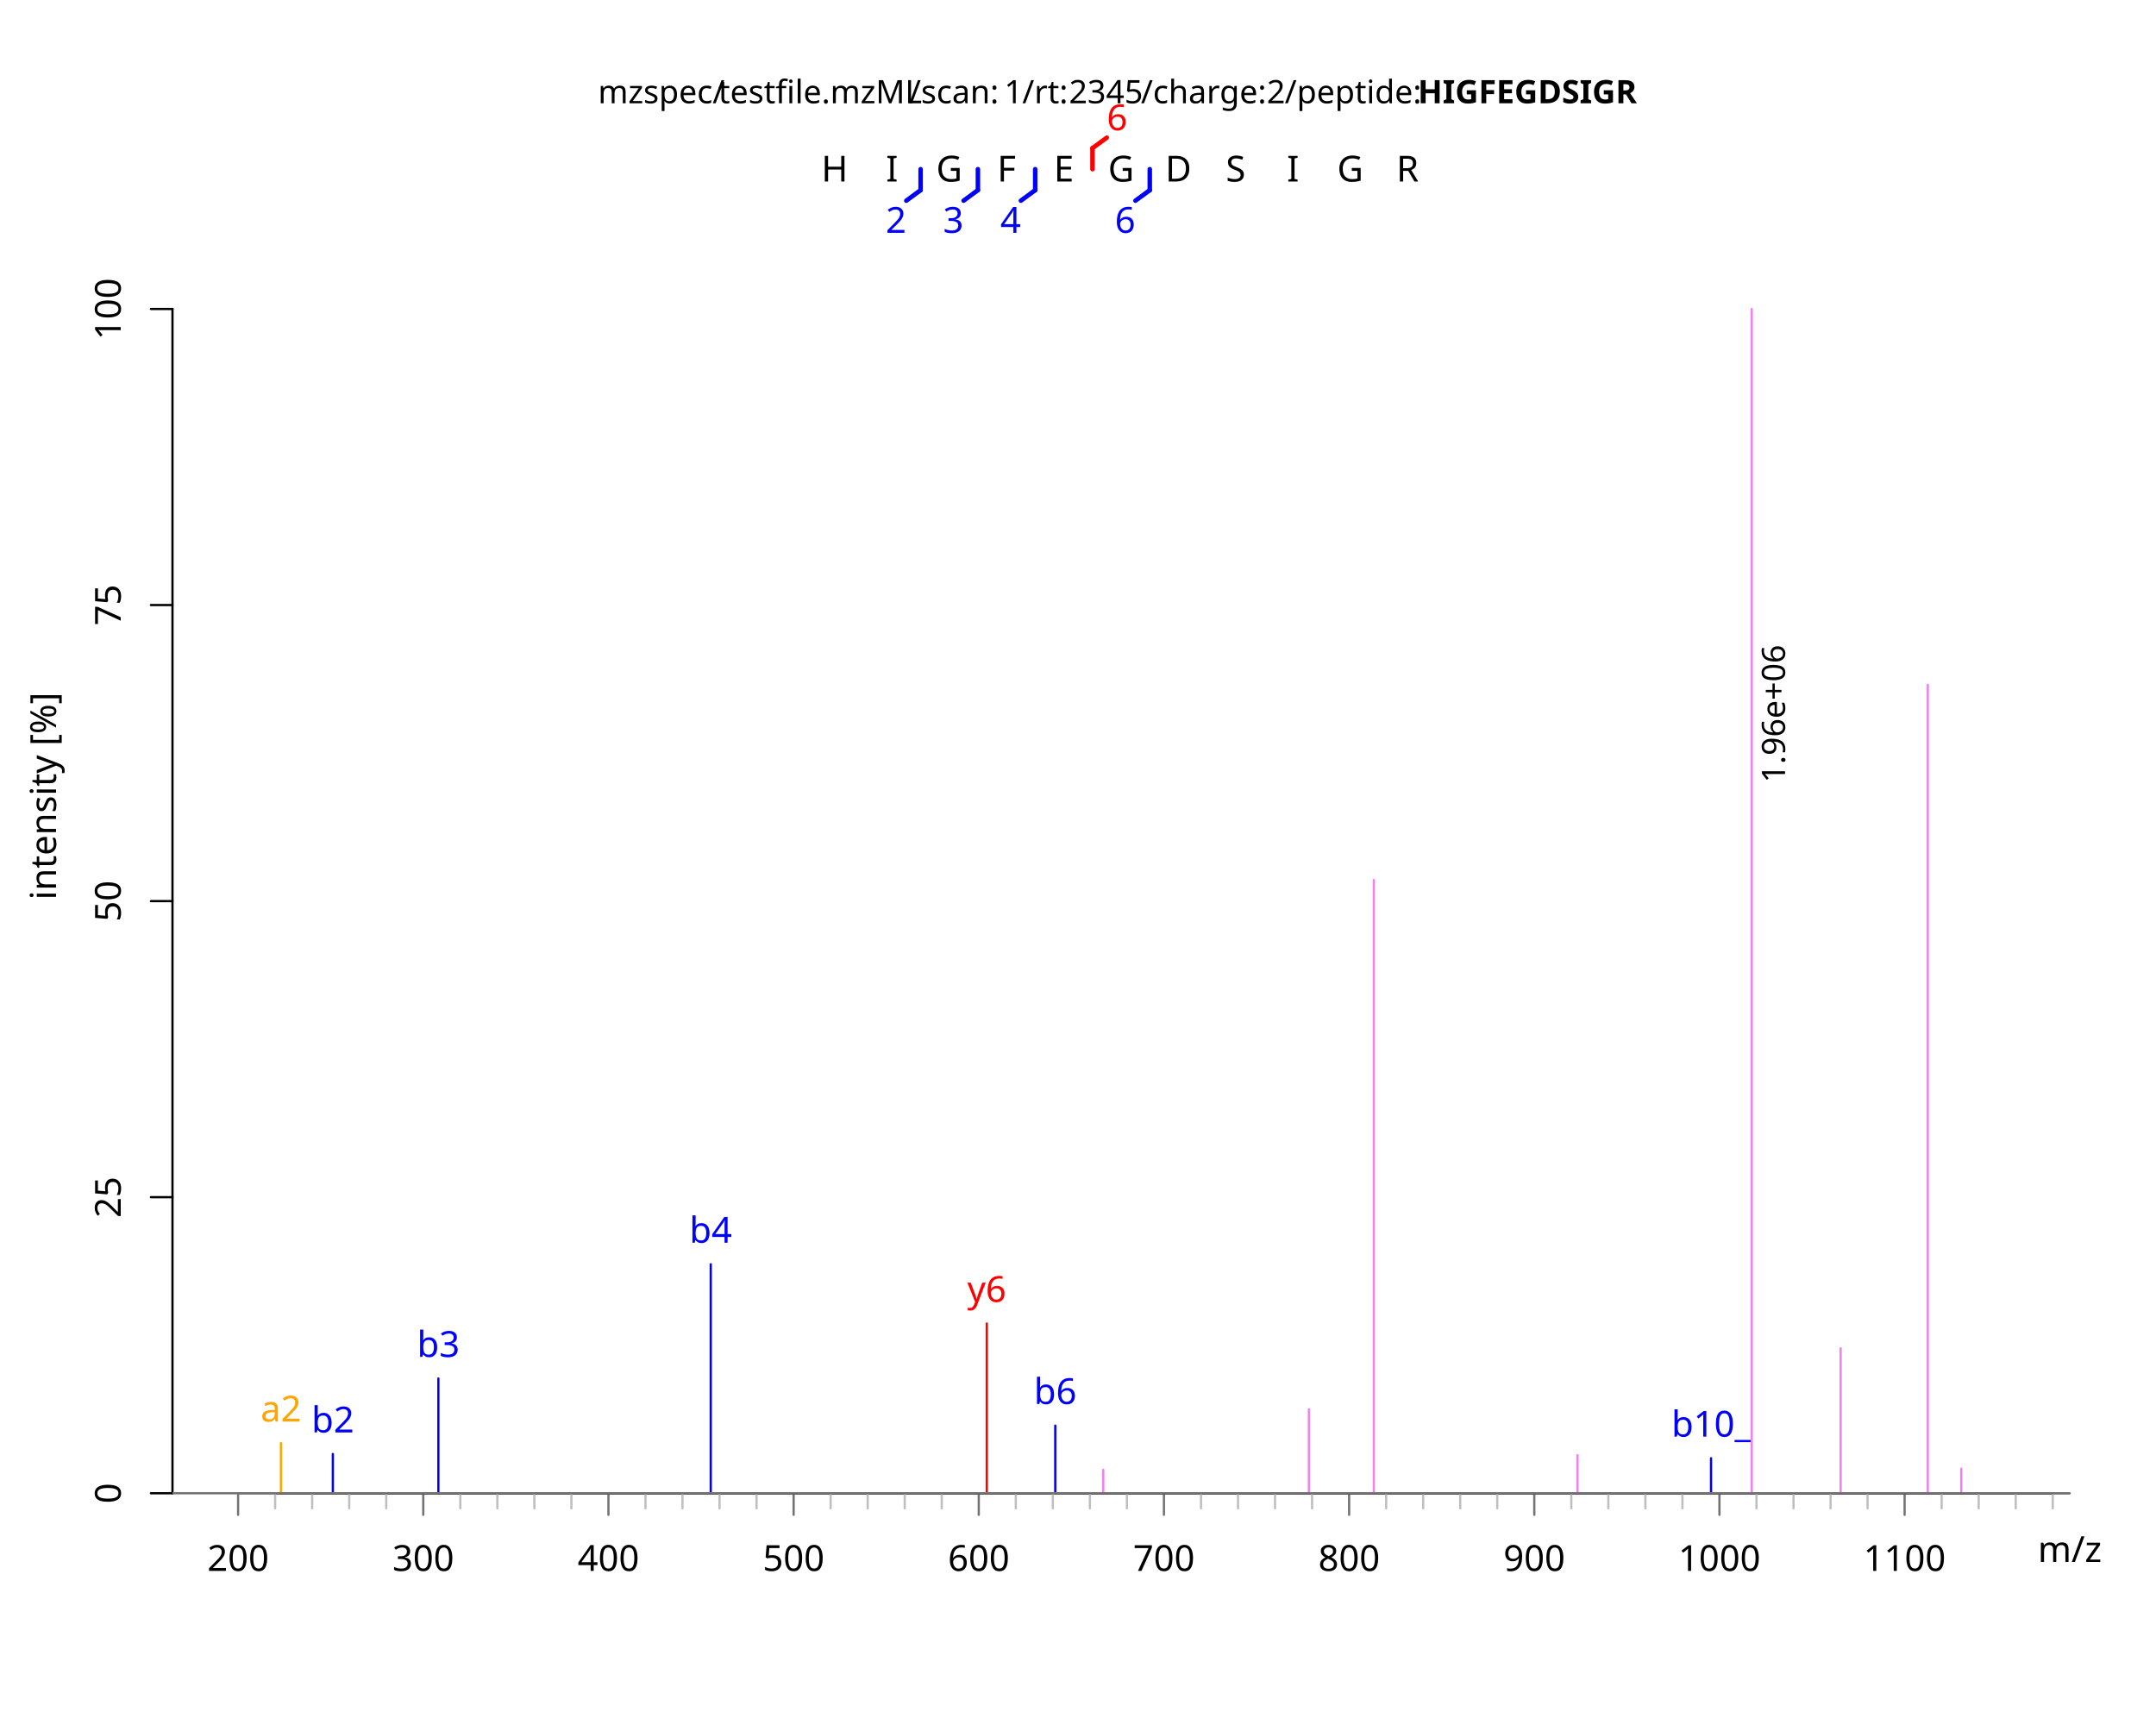
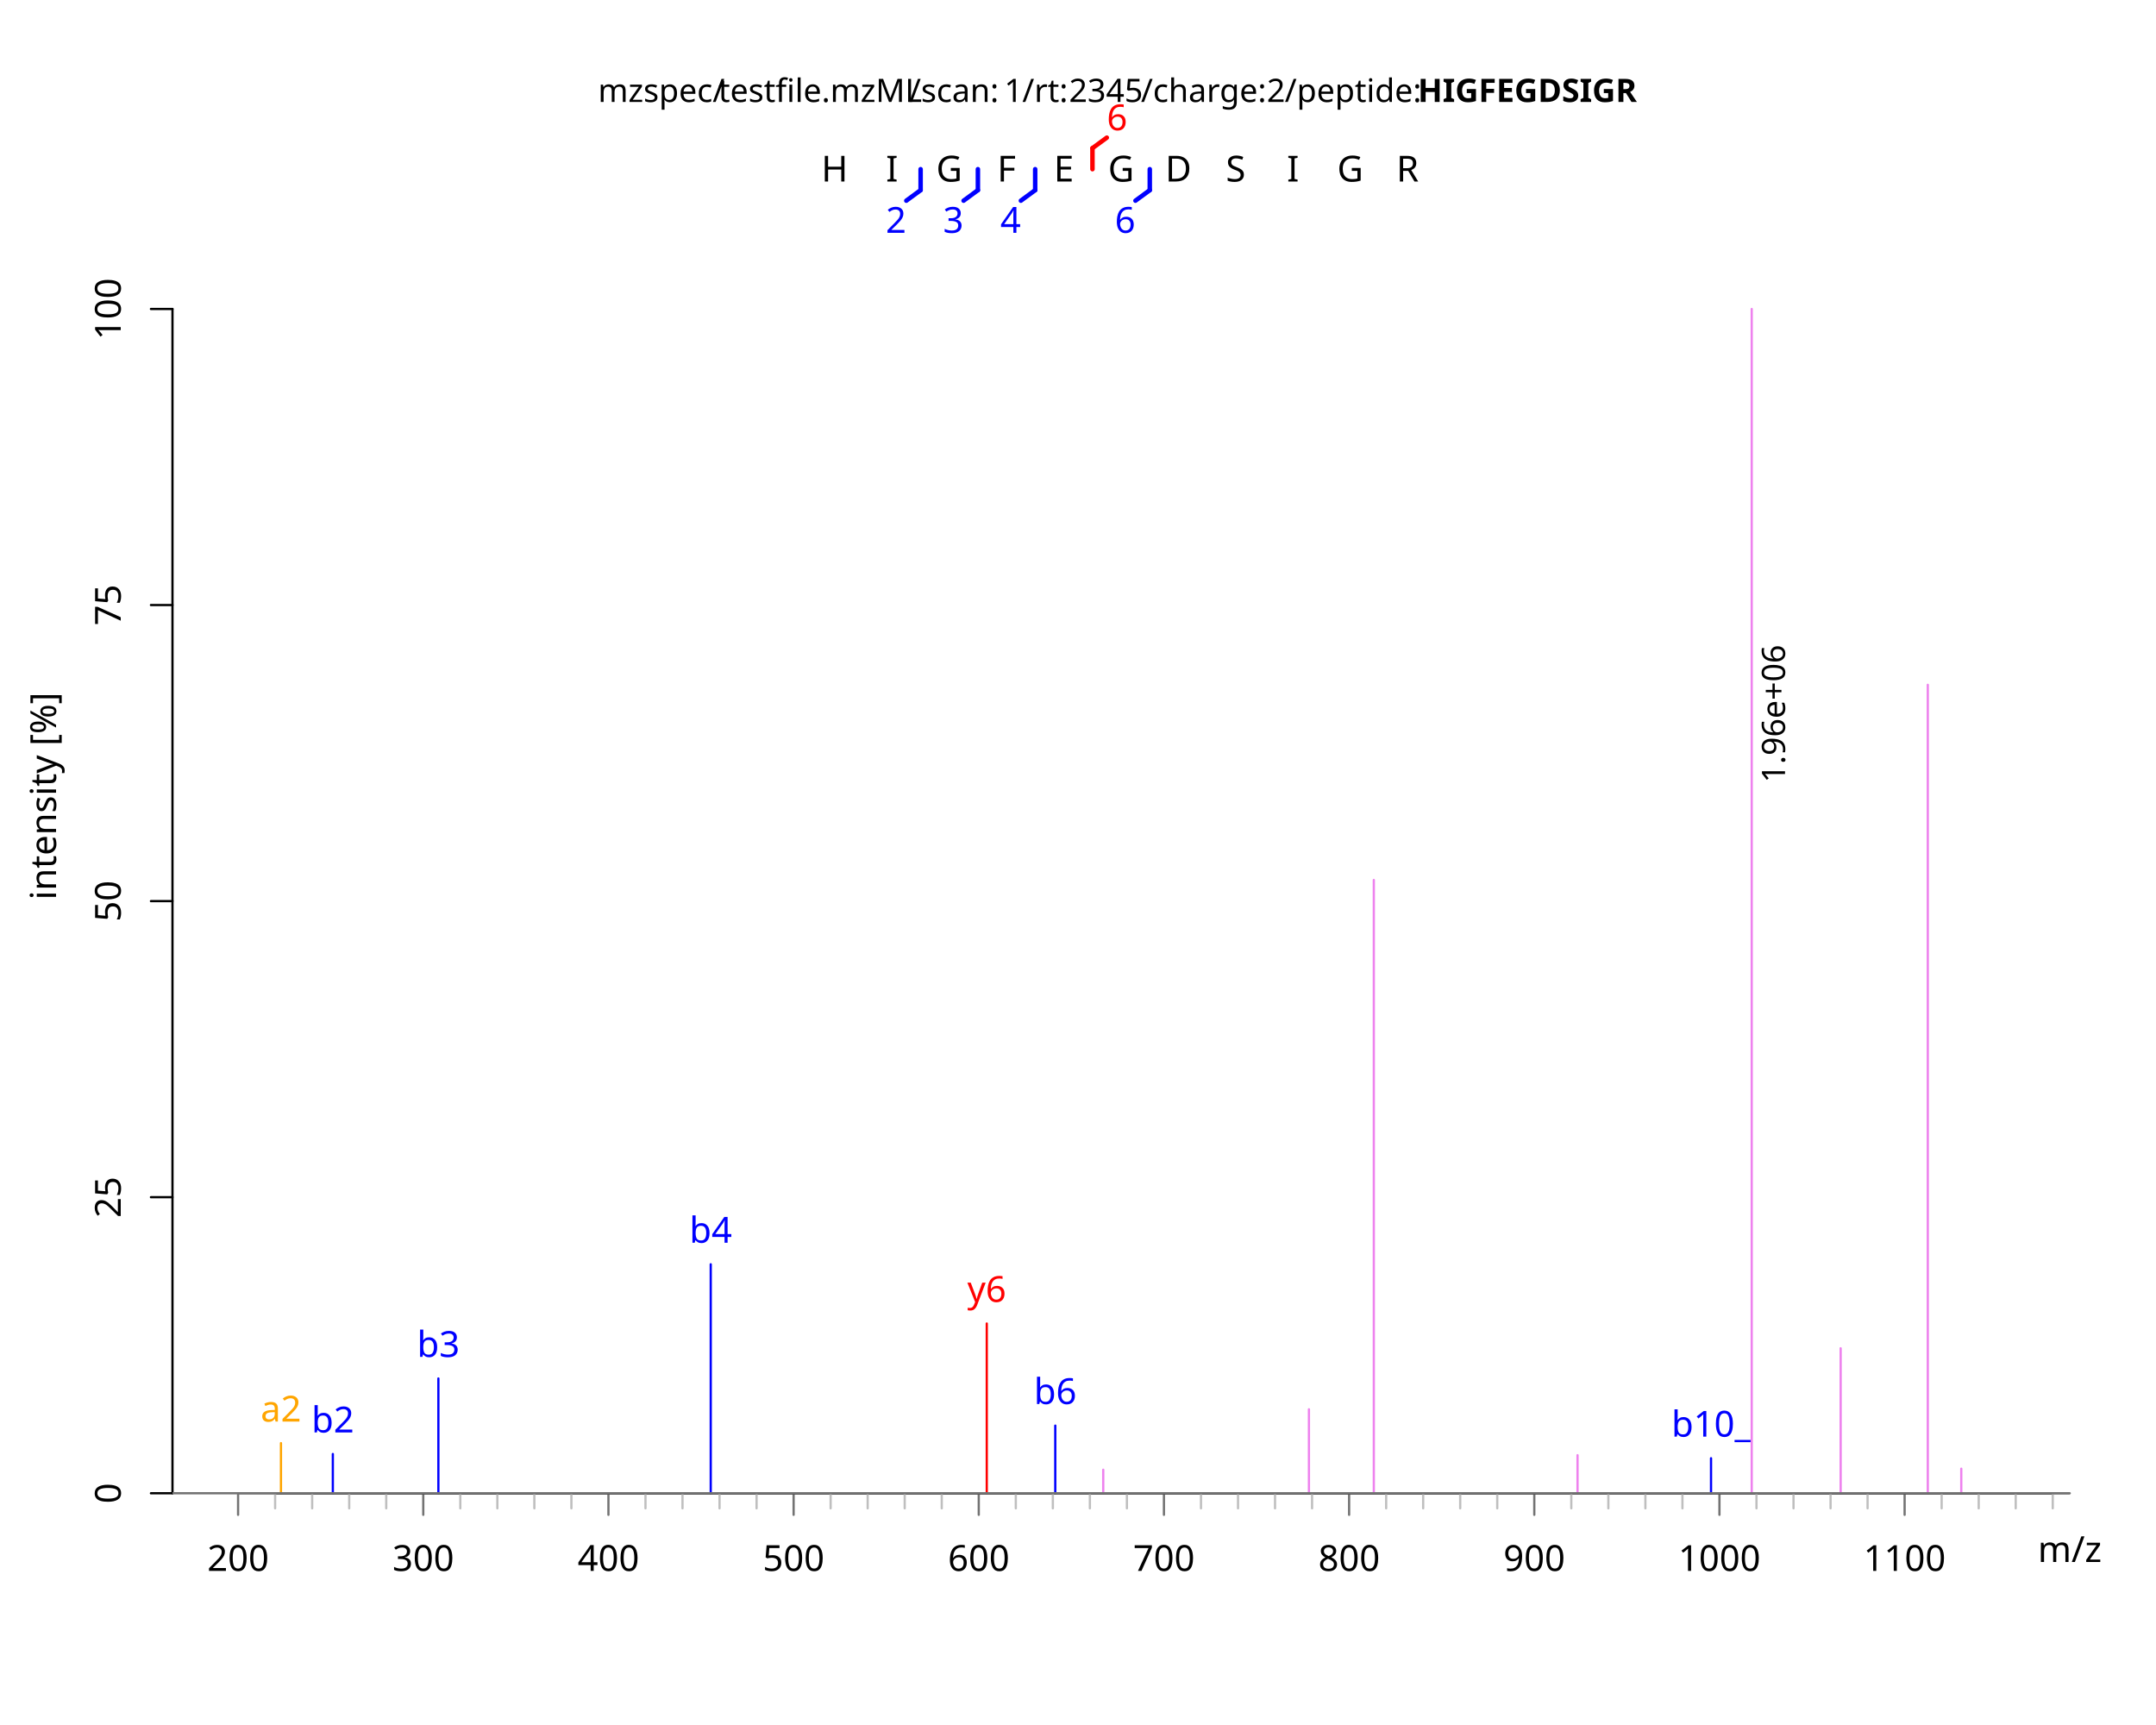
<svg xmlns="http://www.w3.org/2000/svg" class="svglite" data-engine-version="2.0" width="720.00pt" height="576.00pt" viewBox="0 0 720.00 576.00">
  <defs>
    <style type="text/css">
    .svglite line, .svglite polyline, .svglite polygon, .svglite path, .svglite rect, .svglite circle {
      fill: none;
      stroke: #000000;
      stroke-linecap: round;
      stroke-linejoin: round;
      stroke-miterlimit: 10.00;
    }
  </style>
  </defs>
  <rect width="100%" height="100%" style="stroke: none; fill: #FFFFFF;" />
  <defs>
    <clipPath id="cpMC4wMHw3MjAuMDB8MC4wMHw1NzYuMDA=">
      <rect x="0.00" y="0.00" width="720.00" height="576.00" />
    </clipPath>
  </defs>
  <g clip-path="url(#cpMC4wMHw3MjAuMDB8MC4wMHw1NzYuMDA=)">
</g>
  <defs>
    <clipPath id="cpNTcuNjB8NjkxLjIwfDE0LjQwfDUxNy4yNQ==">
      <rect x="57.60" y="14.40" width="633.60" height="502.85" />
    </clipPath>
  </defs>
  <g clip-path="url(#cpNTcuNjB8NjkxLjIwfDE0LjQwfDUxNy4yNQ==)">
    <text x="93.83" y="474.68" text-anchor="middle" style="font-size: 12.00px; fill: #FFA500; font-family: sans;" textLength="13.35px" lengthAdjust="spacingAndGlyphs">a2</text>
    <text x="111.15" y="478.31" text-anchor="middle" style="font-size: 12.00px; fill: #0000FF; font-family: sans;" textLength="13.35px" lengthAdjust="spacingAndGlyphs">b2</text>
    <text x="146.40" y="453.09" text-anchor="middle" style="font-size: 12.00px; fill: #0000FF; font-family: sans;" textLength="13.35px" lengthAdjust="spacingAndGlyphs">b3</text>
    <text x="237.35" y="414.96" text-anchor="middle" style="font-size: 12.00px; fill: #0000FF; font-family: sans;" textLength="13.35px" lengthAdjust="spacingAndGlyphs">b4</text>
    <text x="329.53" y="434.73" text-anchor="middle" style="font-size: 12.00px; fill: #FF0000; font-family: sans;" textLength="12.68px" lengthAdjust="spacingAndGlyphs">y6</text>
    <text x="352.41" y="468.83" text-anchor="middle" style="font-size: 12.00px; fill: #0000FF; font-family: sans;" textLength="13.35px" lengthAdjust="spacingAndGlyphs">b6</text>
    <text x="571.40" y="479.72" text-anchor="middle" style="font-size: 12.00px; fill: #0000FF; font-family: sans;" textLength="26.70px" lengthAdjust="spacingAndGlyphs">b10_</text>
    <text x="278.74" y="60.61" text-anchor="middle" style="font-size: 12.00px; font-family: sans;" textLength="8.67px" lengthAdjust="spacingAndGlyphs">H</text>
    <text x="297.88" y="60.61" text-anchor="middle" style="font-size: 12.00px; font-family: sans;" textLength="3.33px" lengthAdjust="spacingAndGlyphs">I</text>
    <text x="317.01" y="60.62" text-anchor="middle" style="font-size: 12.00px; font-family: sans;" textLength="9.34px" lengthAdjust="spacingAndGlyphs">G</text>
    <text x="336.14" y="60.61" text-anchor="middle" style="font-size: 12.00px; font-family: sans;" textLength="7.33px" lengthAdjust="spacingAndGlyphs">F</text>
    <text x="355.27" y="60.61" text-anchor="middle" style="font-size: 12.00px; font-family: sans;" textLength="8.01px" lengthAdjust="spacingAndGlyphs">E</text>
    <text x="374.40" y="60.62" text-anchor="middle" style="font-size: 12.00px; font-family: sans;" textLength="9.34px" lengthAdjust="spacingAndGlyphs">G</text>
    <text x="393.53" y="60.61" text-anchor="middle" style="font-size: 12.00px; font-family: sans;" textLength="8.67px" lengthAdjust="spacingAndGlyphs">D</text>
    <text x="412.66" y="60.62" text-anchor="middle" style="font-size: 12.00px; font-family: sans;" textLength="8.01px" lengthAdjust="spacingAndGlyphs">S</text>
    <text x="431.79" y="60.61" text-anchor="middle" style="font-size: 12.00px; font-family: sans;" textLength="3.33px" lengthAdjust="spacingAndGlyphs">I</text>
    <text x="450.92" y="60.62" text-anchor="middle" style="font-size: 12.00px; font-family: sans;" textLength="9.34px" lengthAdjust="spacingAndGlyphs">G</text>
    <text x="470.06" y="60.61" text-anchor="middle" style="font-size: 12.00px; font-family: sans;" textLength="8.67px" lengthAdjust="spacingAndGlyphs">R</text>
    <line x1="307.44" y1="56.49" x2="307.44" y2="63.50" style="stroke-width: 1.50; stroke: #0000FF;" />
    <line x1="326.57" y1="56.49" x2="326.57" y2="63.50" style="stroke-width: 1.50; stroke: #0000FF;" />
    <line x1="345.70" y1="56.49" x2="345.70" y2="63.50" style="stroke-width: 1.50; stroke: #0000FF;" />
    <line x1="383.97" y1="56.49" x2="383.97" y2="63.50" style="stroke-width: 1.50; stroke: #0000FF;" />
    <line x1="307.44" y1="63.50" x2="302.66" y2="67.01" style="stroke-width: 1.50; stroke: #0000FF;" />
    <line x1="326.57" y1="63.50" x2="321.79" y2="67.01" style="stroke-width: 1.50; stroke: #0000FF;" />
    <line x1="345.70" y1="63.50" x2="340.92" y2="67.01" style="stroke-width: 1.50; stroke: #0000FF;" />
    <line x1="383.97" y1="63.50" x2="379.18" y2="67.01" style="stroke-width: 1.50; stroke: #0000FF;" />
    <text x="302.66" y="77.74" text-anchor="end" style="font-size: 12.00px; fill: #0000FF; font-family: sans;" textLength="6.67px" lengthAdjust="spacingAndGlyphs">2</text>
    <text x="321.79" y="77.74" text-anchor="end" style="font-size: 12.00px; fill: #0000FF; font-family: sans;" textLength="6.67px" lengthAdjust="spacingAndGlyphs">3</text>
    <text x="340.92" y="77.74" text-anchor="end" style="font-size: 12.00px; fill: #0000FF; font-family: sans;" textLength="6.67px" lengthAdjust="spacingAndGlyphs">4</text>
    <text x="379.18" y="77.74" text-anchor="end" style="font-size: 12.00px; fill: #0000FF; font-family: sans;" textLength="6.67px" lengthAdjust="spacingAndGlyphs">6</text>
    <line x1="364.83" y1="56.49" x2="364.83" y2="49.47" style="stroke-width: 1.50; stroke: #FF0000;" />
    <line x1="364.83" y1="49.47" x2="369.62" y2="45.96" style="stroke-width: 1.50; stroke: #FF0000;" />
    <text x="369.62" y="43.49" style="font-size: 12.00px; fill: #FF0000; font-family: sans;" textLength="6.67px" lengthAdjust="spacingAndGlyphs">6</text>
    <line x1="93.83" y1="498.62" x2="93.83" y2="481.88" style="stroke-width: 0.75; stroke: #FFA500;" />
    <line x1="111.15" y1="498.62" x2="111.15" y2="485.51" style="stroke-width: 0.75; stroke: #0000FF;" />
    <line x1="146.40" y1="498.62" x2="146.40" y2="460.29" style="stroke-width: 0.75; stroke: #0000FF;" />
    <line x1="237.35" y1="498.62" x2="237.35" y2="422.16" style="stroke-width: 0.75; stroke: #0000FF;" />
    <line x1="329.53" y1="498.62" x2="329.53" y2="441.93" style="stroke-width: 0.75; stroke: #FF0000;" />
    <line x1="352.41" y1="498.62" x2="352.41" y2="476.03" style="stroke-width: 0.75; stroke: #0000FF;" />
    <line x1="368.43" y1="498.62" x2="368.43" y2="490.76" style="stroke-width: 0.75; stroke: #EE82EE;" />
    <line x1="437.12" y1="498.62" x2="437.12" y2="470.58" style="stroke-width: 0.75; stroke: #EE82EE;" />
    <line x1="458.79" y1="498.62" x2="458.79" y2="293.83" style="stroke-width: 0.75; stroke: #EE82EE;" />
    <line x1="526.82" y1="498.62" x2="526.82" y2="485.91" style="stroke-width: 0.75; stroke: #EE82EE;" />
    <line x1="571.40" y1="498.62" x2="571.40" y2="486.92" style="stroke-width: 0.75; stroke: #0000FF;" />
    <line x1="584.99" y1="498.62" x2="584.99" y2="103.17" style="stroke-width: 0.75; stroke: #EE82EE;" />
    <line x1="614.69" y1="498.62" x2="614.69" y2="450.20" style="stroke-width: 0.75; stroke: #EE82EE;" />
    <line x1="643.79" y1="498.62" x2="643.79" y2="228.66" style="stroke-width: 0.75; stroke: #EE82EE;" />
    <line x1="654.97" y1="498.62" x2="654.97" y2="490.41" style="stroke-width: 0.75; stroke: #EE82EE;" />
  </g>
  <g clip-path="url(#cpMC4wMHw3MjAuMDB8MC4wMHw1NzYuMDA=)">
    <line x1="79.51" y1="498.62" x2="691.20" y2="498.62" style="stroke-width: 0.75; stroke: #737373;" />
    <line x1="79.51" y1="498.62" x2="79.51" y2="505.82" style="stroke-width: 0.75; stroke: #737373;" />
    <line x1="141.35" y1="498.62" x2="141.35" y2="505.82" style="stroke-width: 0.75; stroke: #737373;" />
    <line x1="203.19" y1="498.62" x2="203.19" y2="505.82" style="stroke-width: 0.75; stroke: #737373;" />
    <line x1="265.03" y1="498.62" x2="265.03" y2="505.82" style="stroke-width: 0.75; stroke: #737373;" />
    <line x1="326.86" y1="498.62" x2="326.86" y2="505.82" style="stroke-width: 0.75; stroke: #737373;" />
    <line x1="388.70" y1="498.62" x2="388.70" y2="505.82" style="stroke-width: 0.75; stroke: #737373;" />
    <line x1="450.54" y1="498.62" x2="450.54" y2="505.82" style="stroke-width: 0.75; stroke: #737373;" />
    <line x1="512.38" y1="498.62" x2="512.38" y2="505.82" style="stroke-width: 0.75; stroke: #737373;" />
    <line x1="574.21" y1="498.62" x2="574.21" y2="505.82" style="stroke-width: 0.75; stroke: #737373;" />
    <line x1="636.05" y1="498.62" x2="636.05" y2="505.82" style="stroke-width: 0.75; stroke: #737373;" />
    <text x="79.51" y="524.54" text-anchor="middle" style="font-size: 12.00px; font-family: sans;" textLength="20.02px" lengthAdjust="spacingAndGlyphs">200</text>
    <text x="141.35" y="524.54" text-anchor="middle" style="font-size: 12.00px; font-family: sans;" textLength="20.02px" lengthAdjust="spacingAndGlyphs">300</text>
    <text x="203.19" y="524.54" text-anchor="middle" style="font-size: 12.00px; font-family: sans;" textLength="20.02px" lengthAdjust="spacingAndGlyphs">400</text>
    <text x="265.03" y="524.54" text-anchor="middle" style="font-size: 12.00px; font-family: sans;" textLength="20.02px" lengthAdjust="spacingAndGlyphs">500</text>
    <text x="326.86" y="524.54" text-anchor="middle" style="font-size: 12.00px; font-family: sans;" textLength="20.02px" lengthAdjust="spacingAndGlyphs">600</text>
    <text x="388.70" y="524.54" text-anchor="middle" style="font-size: 12.00px; font-family: sans;" textLength="20.02px" lengthAdjust="spacingAndGlyphs">700</text>
    <text x="450.54" y="524.54" text-anchor="middle" style="font-size: 12.00px; font-family: sans;" textLength="20.02px" lengthAdjust="spacingAndGlyphs">800</text>
    <text x="512.38" y="524.54" text-anchor="middle" style="font-size: 12.00px; font-family: sans;" textLength="20.02px" lengthAdjust="spacingAndGlyphs">900</text>
    <text x="574.21" y="524.54" text-anchor="middle" style="font-size: 12.00px; font-family: sans;" textLength="26.70px" lengthAdjust="spacingAndGlyphs">1000</text>
    <text x="636.05" y="524.54" text-anchor="middle" style="font-size: 12.00px; font-family: sans;" textLength="26.70px" lengthAdjust="spacingAndGlyphs">1100</text>
    <line x1="91.88" y1="498.62" x2="685.52" y2="498.62" style="stroke-width: 0.75;" />
    <line x1="91.88" y1="498.62" x2="91.88" y2="503.65" style="stroke-width: 0.75; stroke: #BFBFBF;" />
    <line x1="104.25" y1="498.62" x2="104.25" y2="503.65" style="stroke-width: 0.75; stroke: #BFBFBF;" />
    <line x1="116.62" y1="498.62" x2="116.62" y2="503.65" style="stroke-width: 0.75; stroke: #BFBFBF;" />
    <line x1="128.98" y1="498.62" x2="128.98" y2="503.65" style="stroke-width: 0.75; stroke: #BFBFBF;" />
    <line x1="153.72" y1="498.62" x2="153.72" y2="503.65" style="stroke-width: 0.75; stroke: #BFBFBF;" />
    <line x1="166.09" y1="498.62" x2="166.09" y2="503.65" style="stroke-width: 0.75; stroke: #BFBFBF;" />
    <line x1="178.45" y1="498.62" x2="178.45" y2="503.65" style="stroke-width: 0.75; stroke: #BFBFBF;" />
    <line x1="190.82" y1="498.62" x2="190.82" y2="503.65" style="stroke-width: 0.75; stroke: #BFBFBF;" />
    <line x1="215.56" y1="498.62" x2="215.56" y2="503.65" style="stroke-width: 0.75; stroke: #BFBFBF;" />
    <line x1="227.92" y1="498.62" x2="227.92" y2="503.65" style="stroke-width: 0.75; stroke: #BFBFBF;" />
    <line x1="240.29" y1="498.62" x2="240.29" y2="503.65" style="stroke-width: 0.75; stroke: #BFBFBF;" />
    <line x1="252.66" y1="498.62" x2="252.66" y2="503.65" style="stroke-width: 0.75; stroke: #BFBFBF;" />
    <line x1="277.39" y1="498.62" x2="277.39" y2="503.65" style="stroke-width: 0.75; stroke: #BFBFBF;" />
    <line x1="289.76" y1="498.62" x2="289.76" y2="503.65" style="stroke-width: 0.75; stroke: #BFBFBF;" />
    <line x1="302.13" y1="498.62" x2="302.13" y2="503.65" style="stroke-width: 0.75; stroke: #BFBFBF;" />
    <line x1="314.50" y1="498.62" x2="314.50" y2="503.65" style="stroke-width: 0.75; stroke: #BFBFBF;" />
    <line x1="339.23" y1="498.62" x2="339.23" y2="503.65" style="stroke-width: 0.75; stroke: #BFBFBF;" />
    <line x1="351.60" y1="498.62" x2="351.60" y2="503.65" style="stroke-width: 0.75; stroke: #BFBFBF;" />
    <line x1="363.97" y1="498.62" x2="363.97" y2="503.65" style="stroke-width: 0.75; stroke: #BFBFBF;" />
    <line x1="376.33" y1="498.62" x2="376.33" y2="503.65" style="stroke-width: 0.75; stroke: #BFBFBF;" />
    <line x1="401.07" y1="498.62" x2="401.07" y2="503.65" style="stroke-width: 0.75; stroke: #BFBFBF;" />
    <line x1="413.44" y1="498.62" x2="413.44" y2="503.65" style="stroke-width: 0.75; stroke: #BFBFBF;" />
    <line x1="425.80" y1="498.62" x2="425.80" y2="503.65" style="stroke-width: 0.75; stroke: #BFBFBF;" />
    <line x1="438.17" y1="498.62" x2="438.17" y2="503.65" style="stroke-width: 0.75; stroke: #BFBFBF;" />
    <line x1="462.91" y1="498.62" x2="462.91" y2="503.65" style="stroke-width: 0.75; stroke: #BFBFBF;" />
    <line x1="475.27" y1="498.62" x2="475.27" y2="503.65" style="stroke-width: 0.75; stroke: #BFBFBF;" />
    <line x1="487.64" y1="498.62" x2="487.64" y2="503.65" style="stroke-width: 0.75; stroke: #BFBFBF;" />
    <line x1="500.01" y1="498.62" x2="500.01" y2="503.65" style="stroke-width: 0.75; stroke: #BFBFBF;" />
    <line x1="524.74" y1="498.62" x2="524.74" y2="503.65" style="stroke-width: 0.75; stroke: #BFBFBF;" />
    <line x1="537.11" y1="498.62" x2="537.11" y2="503.65" style="stroke-width: 0.75; stroke: #BFBFBF;" />
    <line x1="549.48" y1="498.62" x2="549.48" y2="503.65" style="stroke-width: 0.75; stroke: #BFBFBF;" />
    <line x1="561.85" y1="498.62" x2="561.85" y2="503.65" style="stroke-width: 0.75; stroke: #BFBFBF;" />
    <line x1="586.58" y1="498.62" x2="586.58" y2="503.65" style="stroke-width: 0.75; stroke: #BFBFBF;" />
    <line x1="598.95" y1="498.62" x2="598.95" y2="503.65" style="stroke-width: 0.75; stroke: #BFBFBF;" />
    <line x1="611.32" y1="498.62" x2="611.32" y2="503.65" style="stroke-width: 0.75; stroke: #BFBFBF;" />
    <line x1="623.68" y1="498.62" x2="623.68" y2="503.65" style="stroke-width: 0.75; stroke: #BFBFBF;" />
    <line x1="648.42" y1="498.62" x2="648.42" y2="503.65" style="stroke-width: 0.75; stroke: #BFBFBF;" />
    <line x1="660.79" y1="498.62" x2="660.79" y2="503.65" style="stroke-width: 0.75; stroke: #BFBFBF;" />
    <line x1="673.15" y1="498.62" x2="673.15" y2="503.65" style="stroke-width: 0.75; stroke: #BFBFBF;" />
    <line x1="685.52" y1="498.62" x2="685.52" y2="503.65" style="stroke-width: 0.75; stroke: #BFBFBF;" />
    <line x1="57.60" y1="498.62" x2="57.60" y2="103.17" style="stroke-width: 0.75;" />
    <line x1="57.60" y1="498.62" x2="50.40" y2="498.62" style="stroke-width: 0.75;" />
    <line x1="57.60" y1="399.76" x2="50.40" y2="399.76" style="stroke-width: 0.75;" />
    <line x1="57.60" y1="300.90" x2="50.40" y2="300.90" style="stroke-width: 0.75;" />
    <line x1="57.60" y1="202.03" x2="50.40" y2="202.03" style="stroke-width: 0.75;" />
    <line x1="57.60" y1="103.17" x2="50.40" y2="103.17" style="stroke-width: 0.75;" />
    <text transform="translate(40.32,498.62) rotate(-90)" text-anchor="middle" style="font-size: 12.00px; font-family: sans;" textLength="6.67px" lengthAdjust="spacingAndGlyphs">0</text>
    <text transform="translate(40.32,399.76) rotate(-90)" text-anchor="middle" style="font-size: 12.00px; font-family: sans;" textLength="13.35px" lengthAdjust="spacingAndGlyphs">25</text>
    <text transform="translate(40.32,300.90) rotate(-90)" text-anchor="middle" style="font-size: 12.00px; font-family: sans;" textLength="13.35px" lengthAdjust="spacingAndGlyphs">50</text>
    <text transform="translate(40.32,202.03) rotate(-90)" text-anchor="middle" style="font-size: 12.00px; font-family: sans;" textLength="13.35px" lengthAdjust="spacingAndGlyphs">75</text>
    <text transform="translate(40.32,103.17) rotate(-90)" text-anchor="middle" style="font-size: 12.00px; font-family: sans;" textLength="20.02px" lengthAdjust="spacingAndGlyphs">100</text>
    <text transform="translate(18.72,265.82) rotate(-90)" text-anchor="middle" style="font-size: 12.00px; font-family: sans;" textLength="64.70px" lengthAdjust="spacingAndGlyphs">intensity [%]</text>
    <text x="691.20" y="521.57" text-anchor="middle" style="font-size: 12.00px; font-family: sans;" textLength="19.34px" lengthAdjust="spacingAndGlyphs">m/z</text>
-     <text x="199.70" y="34.48" style="font-size: 10.80px; font-family: sans;" textLength="40.23px" lengthAdjust="spacingAndGlyphs">mzspec/</text>
-     <text x="239.92" y="34.48" style="font-size: 10.80px; font-family: sans;" textLength="63.63px" lengthAdjust="spacingAndGlyphs">testfile.mzML</text>
-     <text x="303.55" y="34.48" style="font-size: 10.80px; font-family: sans;" textLength="31.82px" lengthAdjust="spacingAndGlyphs">/scan: </text>
-     <text x="335.37" y="34.48" style="font-size: 10.80px; font-family: sans;" textLength="6.01px" lengthAdjust="spacingAndGlyphs">1</text>
-     <text x="341.38" y="34.48" style="font-size: 10.80px; font-family: sans;" textLength="15.60px" lengthAdjust="spacingAndGlyphs">/rt: </text>
-     <text x="356.98" y="34.48" style="font-size: 10.80px; font-family: sans;" textLength="24.03px" lengthAdjust="spacingAndGlyphs">2345</text>
-     <text x="381.01" y="34.48" style="font-size: 10.80px; font-family: sans;" textLength="42.03px" lengthAdjust="spacingAndGlyphs">/charge: </text>
-     <text x="423.04" y="34.48" style="font-size: 10.80px; font-family: sans;" textLength="6.01px" lengthAdjust="spacingAndGlyphs">2</text>
-     <text x="429.04" y="34.48" style="font-size: 10.80px; font-family: sans;" textLength="44.43px" lengthAdjust="spacingAndGlyphs">/peptide: </text>
-     <text x="473.48" y="34.48" style="font-size: 10.80px; font-weight: bold; font-family: sans;" textLength="75.63px" lengthAdjust="spacingAndGlyphs">HIGFEGDSIGR</text>
+     <text x="199.70" y="34.05" style="font-size: 10.80px; font-family: sans;" textLength="40.23px" lengthAdjust="spacingAndGlyphs">mzspec/</text>
+     <text x="239.92" y="34.05" style="font-size: 10.80px; font-family: sans;" textLength="63.63px" lengthAdjust="spacingAndGlyphs">testfile.mzML</text>
+     <text x="303.55" y="34.05" style="font-size: 10.80px; font-family: sans;" textLength="31.82px" lengthAdjust="spacingAndGlyphs">/scan: </text>
+     <text x="335.37" y="34.05" style="font-size: 10.80px; font-family: sans;" textLength="6.01px" lengthAdjust="spacingAndGlyphs">1</text>
+     <text x="341.38" y="34.05" style="font-size: 10.80px; font-family: sans;" textLength="15.60px" lengthAdjust="spacingAndGlyphs">/rt: </text>
+     <text x="356.98" y="34.05" style="font-size: 10.80px; font-family: sans;" textLength="24.03px" lengthAdjust="spacingAndGlyphs">2345</text>
+     <text x="381.01" y="34.05" style="font-size: 10.80px; font-family: sans;" textLength="42.03px" lengthAdjust="spacingAndGlyphs">/charge: </text>
+     <text x="423.04" y="34.05" style="font-size: 10.80px; font-family: sans;" textLength="6.01px" lengthAdjust="spacingAndGlyphs">2</text>
+     <text x="429.04" y="34.05" style="font-size: 10.80px; font-family: sans;" textLength="44.43px" lengthAdjust="spacingAndGlyphs">/peptide: </text>
+     <text x="473.48" y="34.05" style="font-size: 10.80px; font-weight: bold; font-family: sans;" textLength="75.63px" lengthAdjust="spacingAndGlyphs">HIGFEGDSIGR</text>
  </g>
  <g clip-path="url(#cpNTcuNjB8NjkxLjIwfDE0LjQwfDUxNy4yNQ==)">
    <text transform="translate(596.11,261.35) rotate(-90)" style="font-size: 10.80px; font-family: sans;" textLength="45.35px" lengthAdjust="spacingAndGlyphs">1.96e+06</text>
    <line x1="57.60" y1="498.62" x2="691.20" y2="498.62" style="stroke-width: 0.75; stroke: #737373;" />
  </g>
  <defs>
    <clipPath id="cpNTkuMDR8Njg5Ljc2fDU5LjA0fDUwMi41Ng==">
      <rect x="59.04" y="59.04" width="630.72" height="443.52" />
    </clipPath>
  </defs>
  <g clip-path="url(#cpNTkuMDR8Njg5Ljc2fDU5LjA0fDUwMi41Ng==)">
</g>
</svg>
